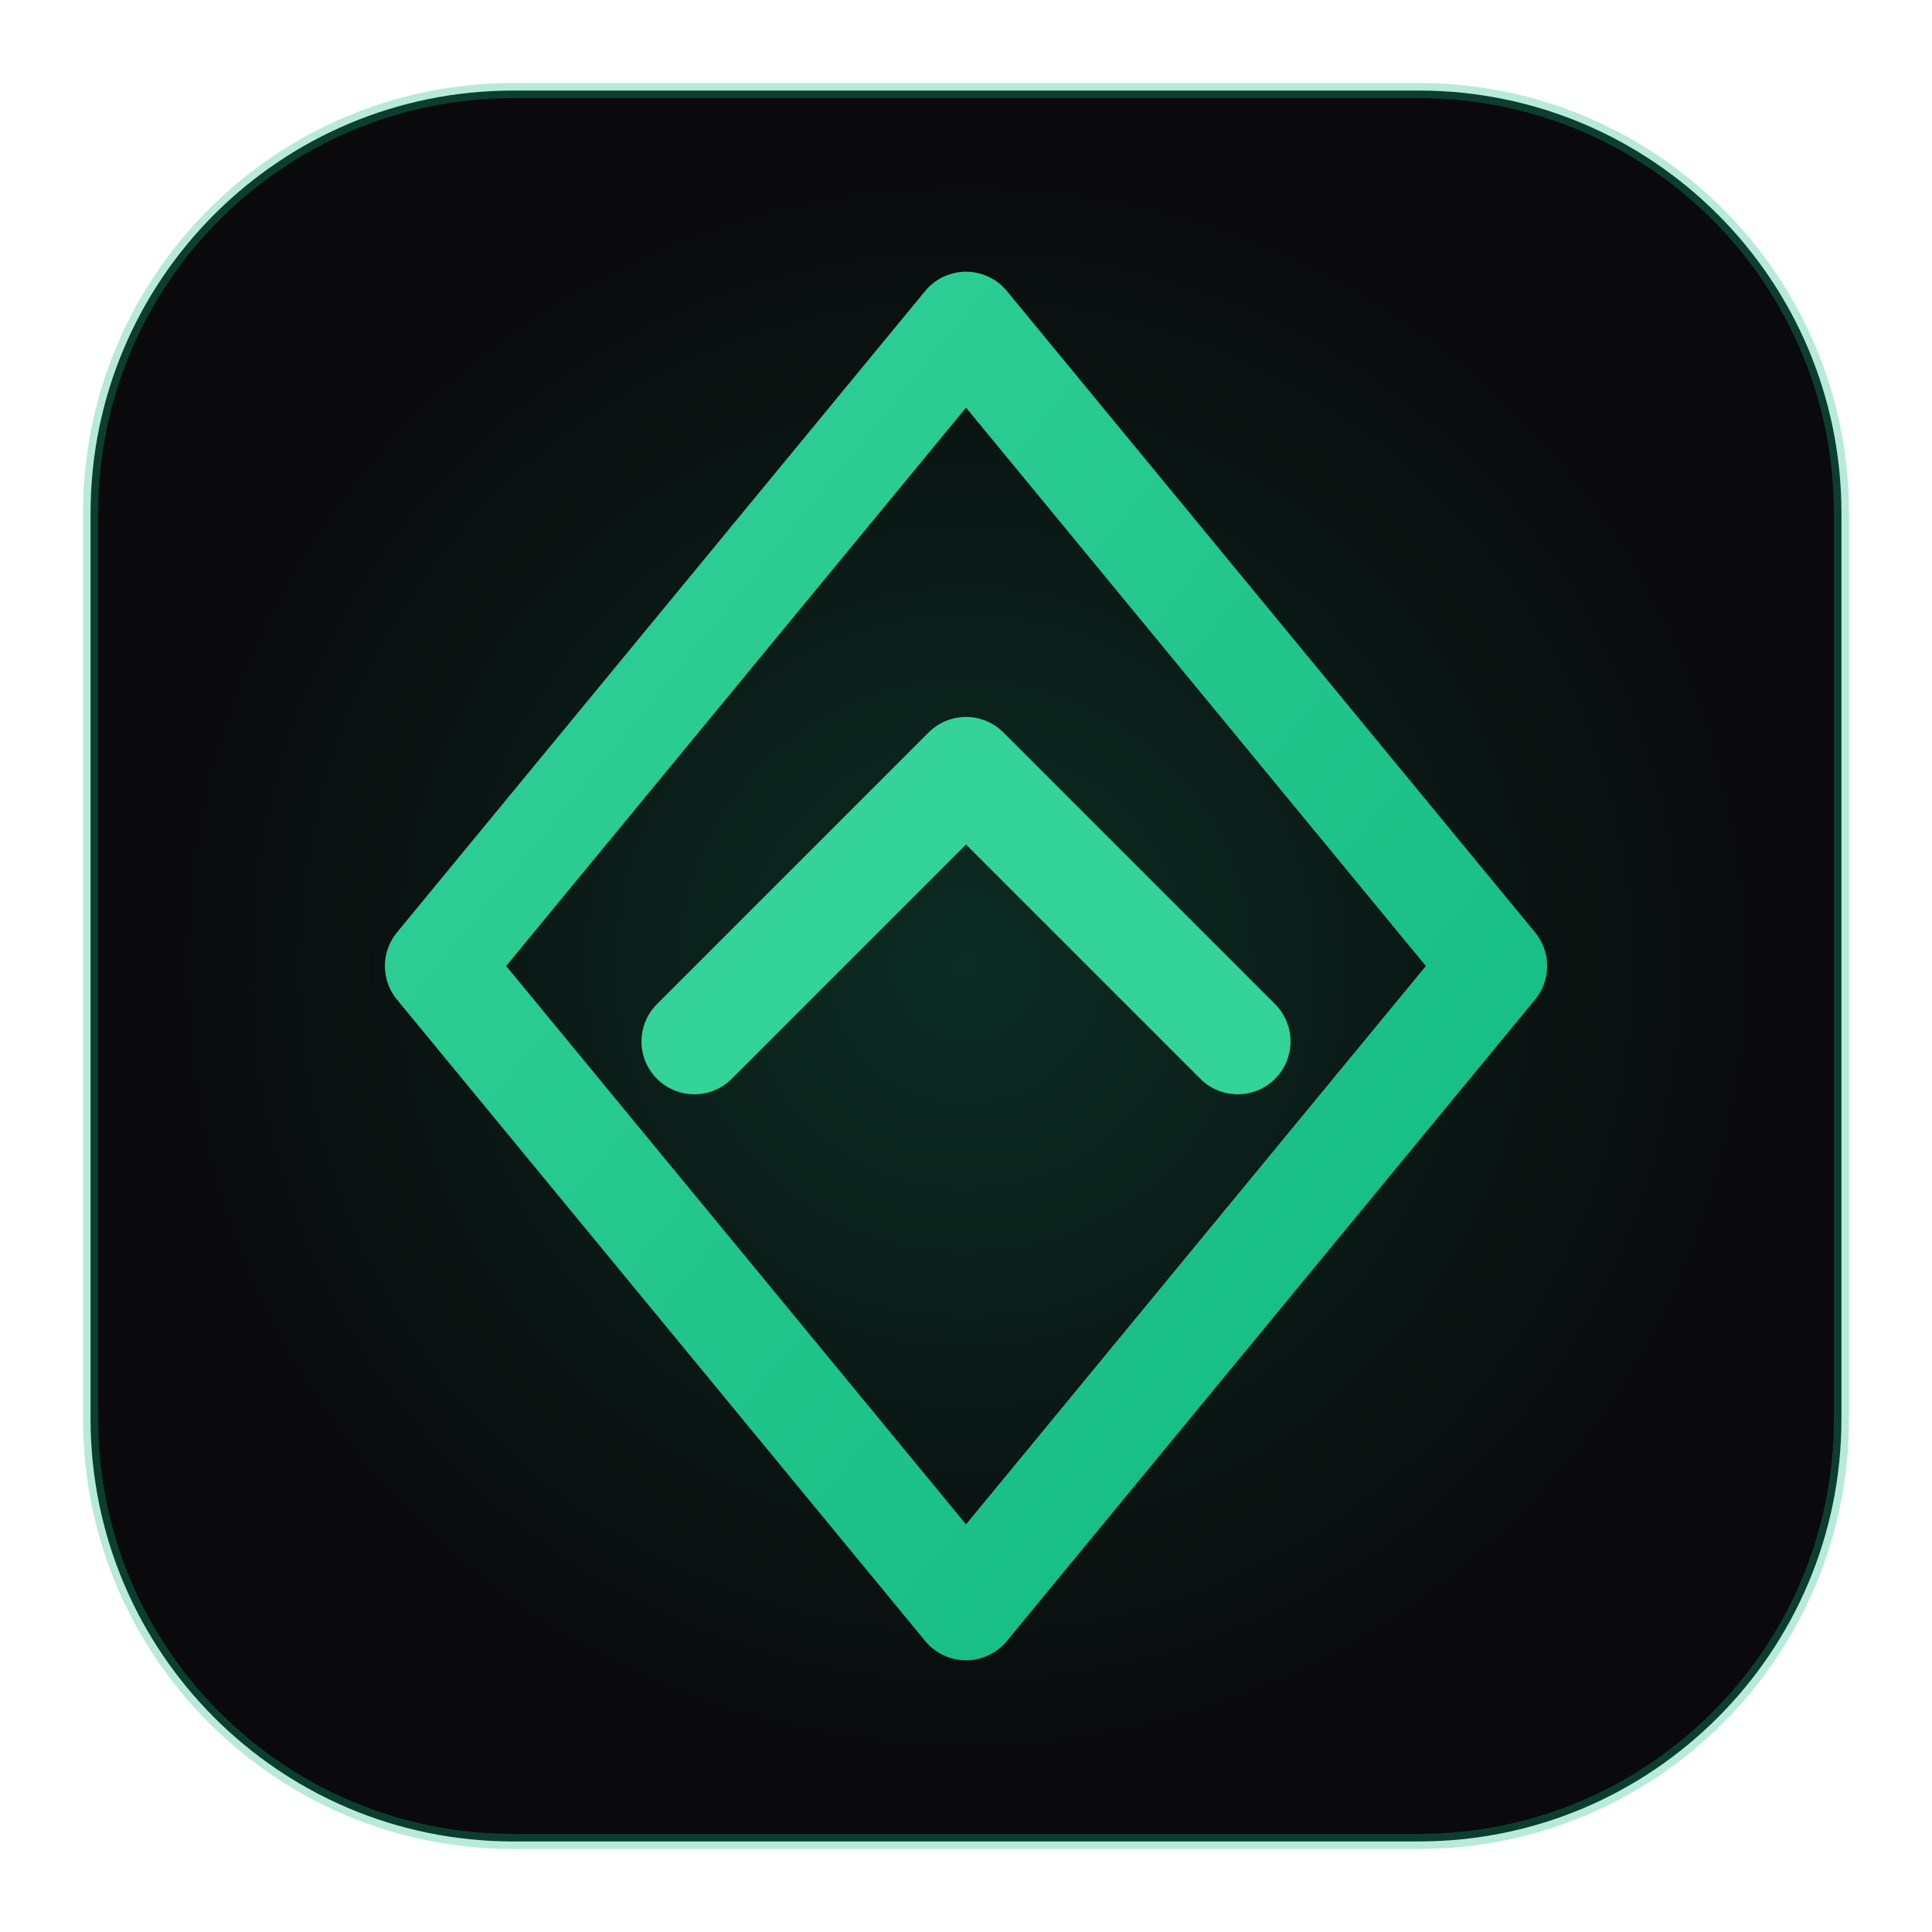
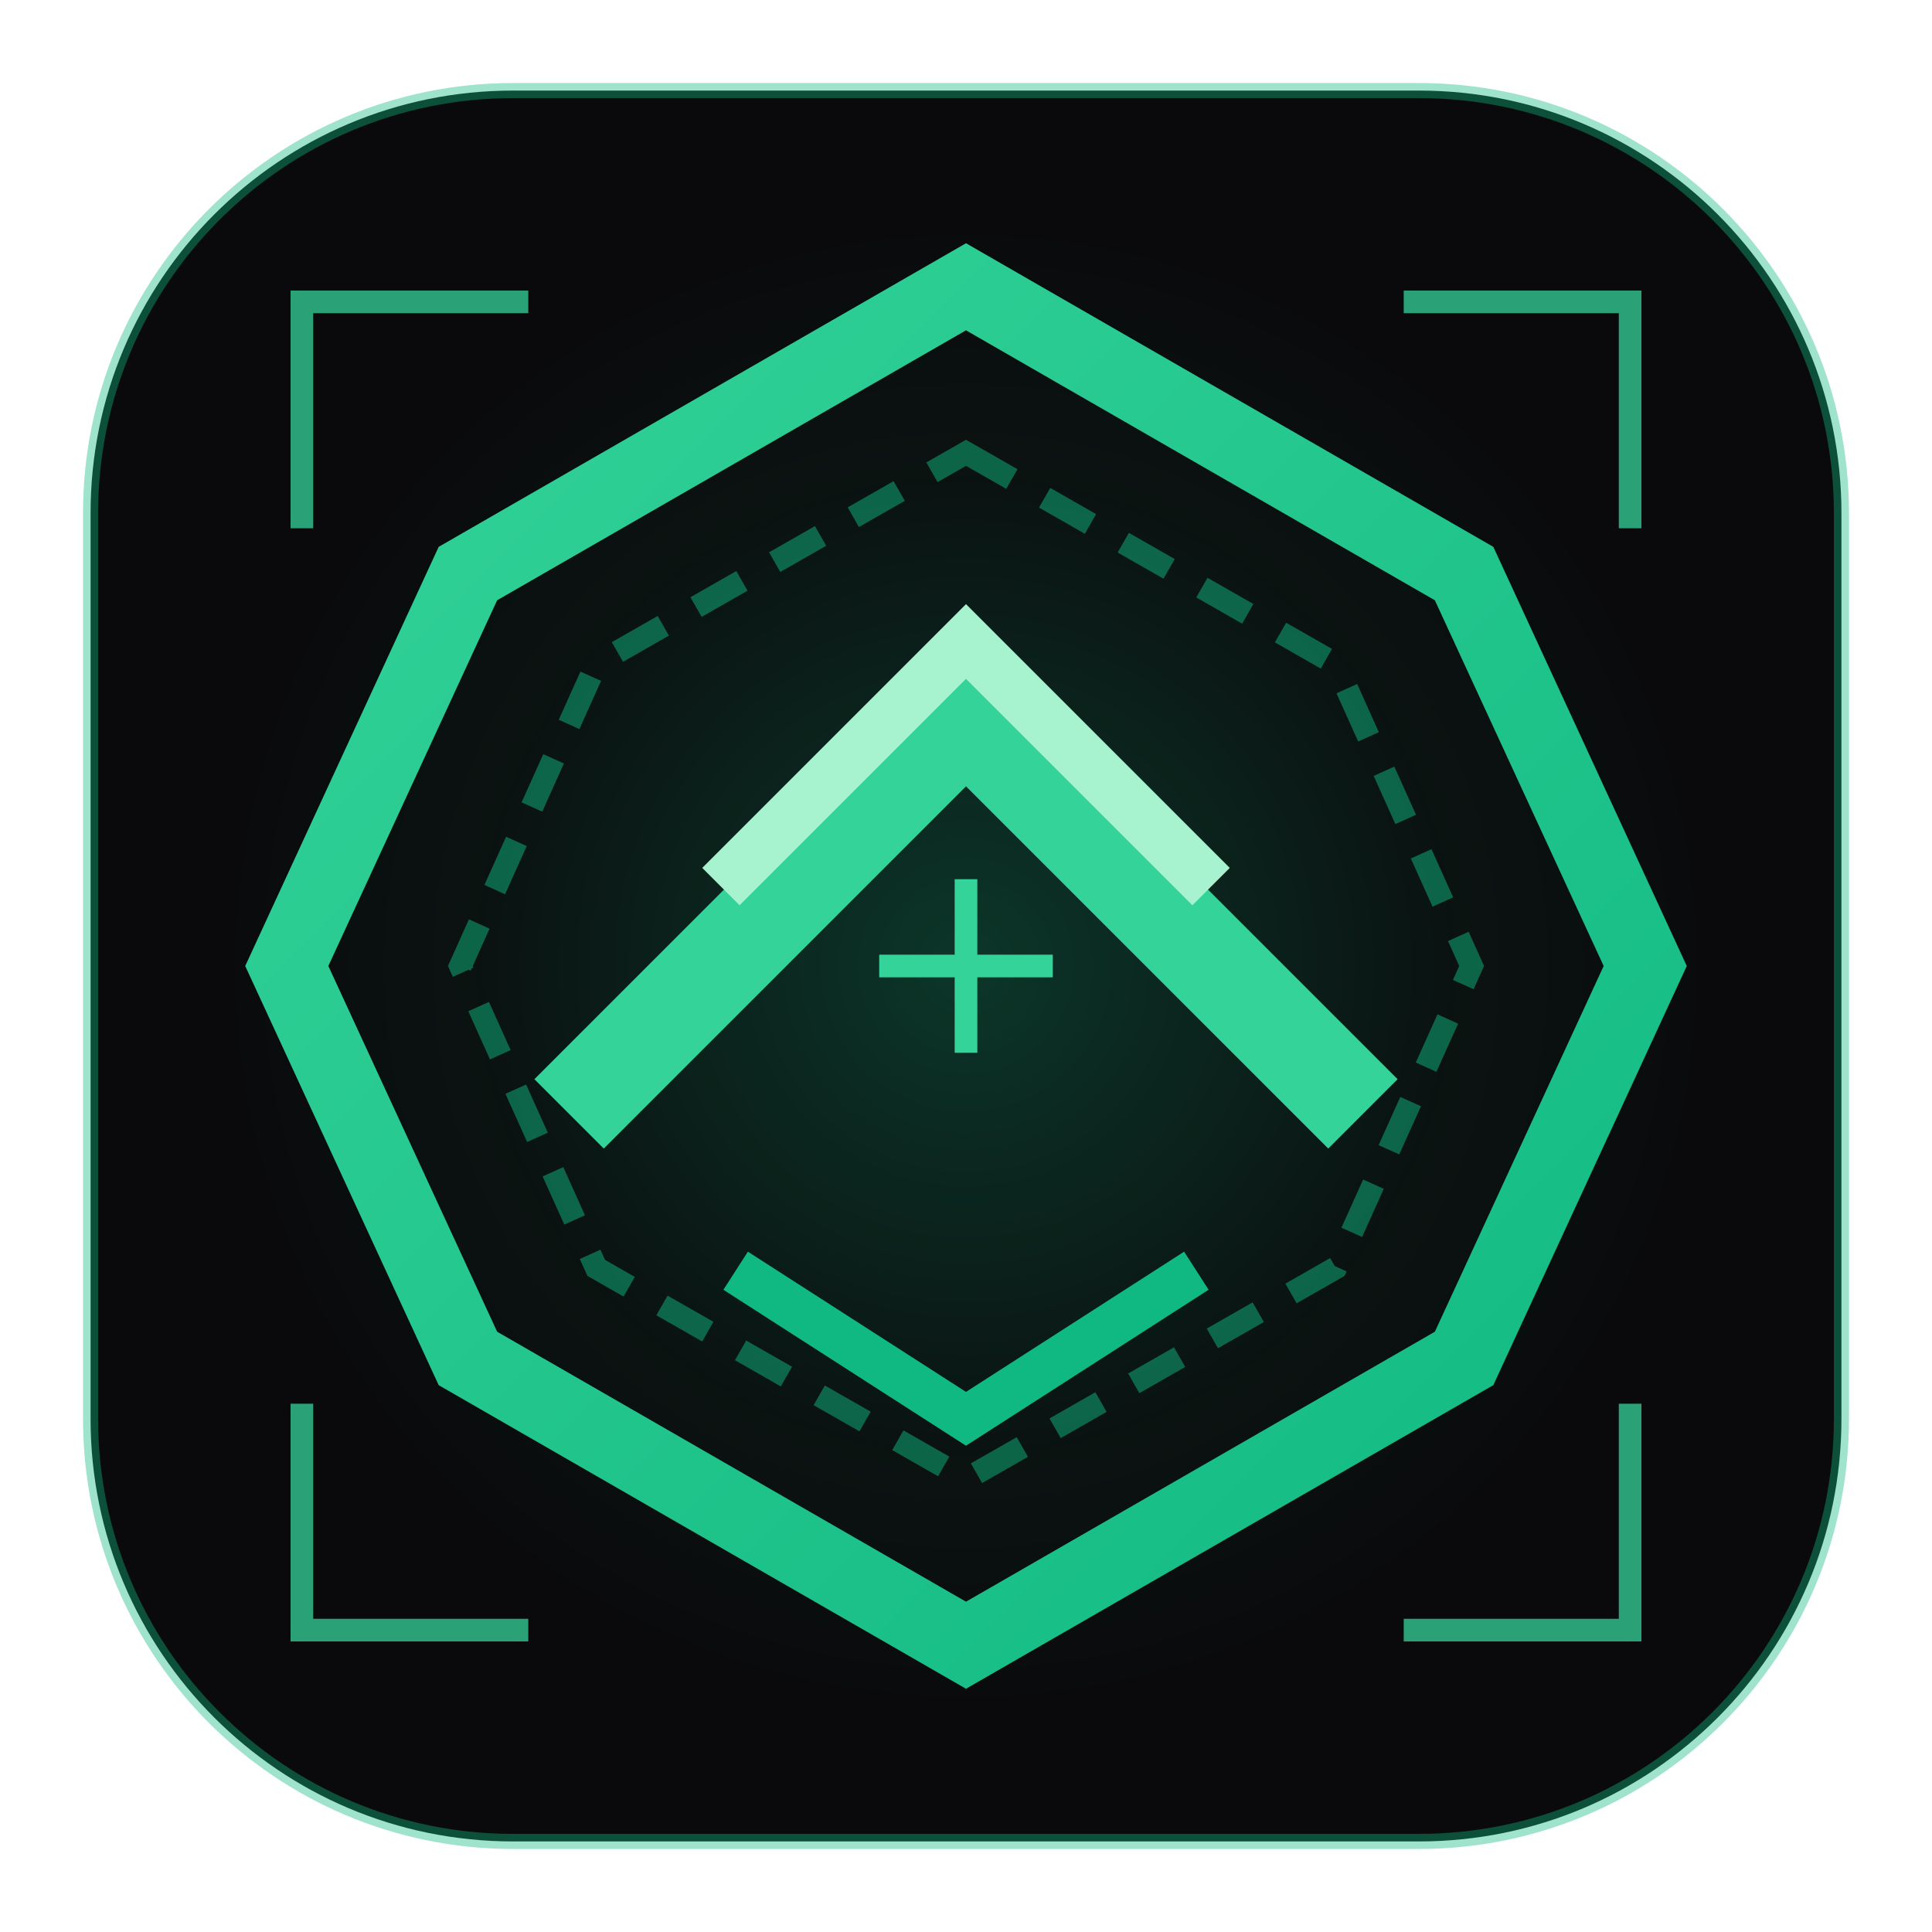
<svg xmlns="http://www.w3.org/2000/svg" viewBox="0 0 512 512" width="512" height="512">
  <defs>
-     <linearGradient id="symbolGrad" x1="0%" y1="0%" x2="100%" y2="100%">
+     <linearGradient id="emeraldGrad" x1="0%" y1="0%" x2="100%" y2="100%">
      <stop offset="0%" stop-color="#34D399" />
      <stop offset="100%" stop-color="#10B981" />
    </linearGradient>
-     <radialGradient id="glow" cx="50%" cy="50%" r="50%">
-       <stop offset="0%" stop-color="#10B981" stop-opacity="0.2" />
+     <radialGradient id="emeraldGlow" cx="50%" cy="50%" r="50%">
+       <stop offset="0%" stop-color="#10B981" stop-opacity="0.25" />
+       <stop offset="65%" stop-color="#10B981" stop-opacity="0.05" />
      <stop offset="100%" stop-color="#10B981" stop-opacity="0" />
    </radialGradient>
  </defs>
-   <rect x="24" y="24" width="464" height="464" rx="112" fill="#0A0A0C" stroke="#10B981" stroke-width="4" stroke-opacity="0.3" />
-   <circle cx="256" cy="256" r="210" fill="url(#glow)" />
+   <rect x="24" y="24" width="464" height="464" rx="112" fill="#0A0A0C" stroke="#10B981" stroke-width="4" stroke-opacity="0.4" />
+   <circle cx="256" cy="256" r="200" fill="url(#emeraldGlow)" />
  <g fill="none">
-     <path d="M256 86 L396 256 L256 426 L116 256 Z" stroke="url(#symbolGrad)" stroke-width="28" stroke-linejoin="round" stroke-linecap="round" />
-     <path d="M184 276 L256 204 L328 276" stroke="#34D399" stroke-width="28" stroke-linecap="round" stroke-linejoin="round" />
+     <path d="M 80 140 L 80 80 L 140 80" stroke="#34D399" stroke-width="6" stroke-opacity="0.75" />
+     <path d="M 432 140 L 432 80 L 372 80" stroke="#34D399" stroke-width="6" stroke-opacity="0.75" />
+     <path d="M 80 372 L 80 432 L 140 432" stroke="#34D399" stroke-width="6" stroke-opacity="0.75" />
+     <path d="M 432 372 L 432 432 L 372 432" stroke="#34D399" stroke-width="6" stroke-opacity="0.75" />
+     <polygon points="256,76 388,152 436,256 388,360 256,436 124,360 76,256 124,152" stroke="url(#emeraldGrad)" stroke-width="20" stroke-linejoin="miter" stroke-miterlimit="4" />
+     <polygon points="256,120 354,176 390,256 354,336 256,392 158,336 122,256 158,176" stroke="#10B981" stroke-width="6" stroke-opacity="0.5" stroke-dasharray="14 10" />
+     <path d="M 160 286 L 256 190 L 352 286" stroke="#34D399" stroke-width="26" stroke-linecap="square" stroke-linejoin="miter" stroke-miterlimit="4" />
+     <path d="M 196 230 L 256 170 L 316 230" stroke="#A7F3D0" stroke-width="14" stroke-linecap="square" stroke-linejoin="miter" stroke-miterlimit="4" />
+     <path d="M 200 340 L 256 376 L 312 340" stroke="#10B981" stroke-width="12" stroke-linecap="square" stroke-linejoin="miter" stroke-miterlimit="4" />
+     <line x1="256" y1="236" x2="256" y2="276" stroke="#34D399" stroke-width="6" stroke-linecap="square" />
+     <line x1="236" y1="256" x2="276" y2="256" stroke="#34D399" stroke-width="6" stroke-linecap="square" />
  </g>
</svg>
